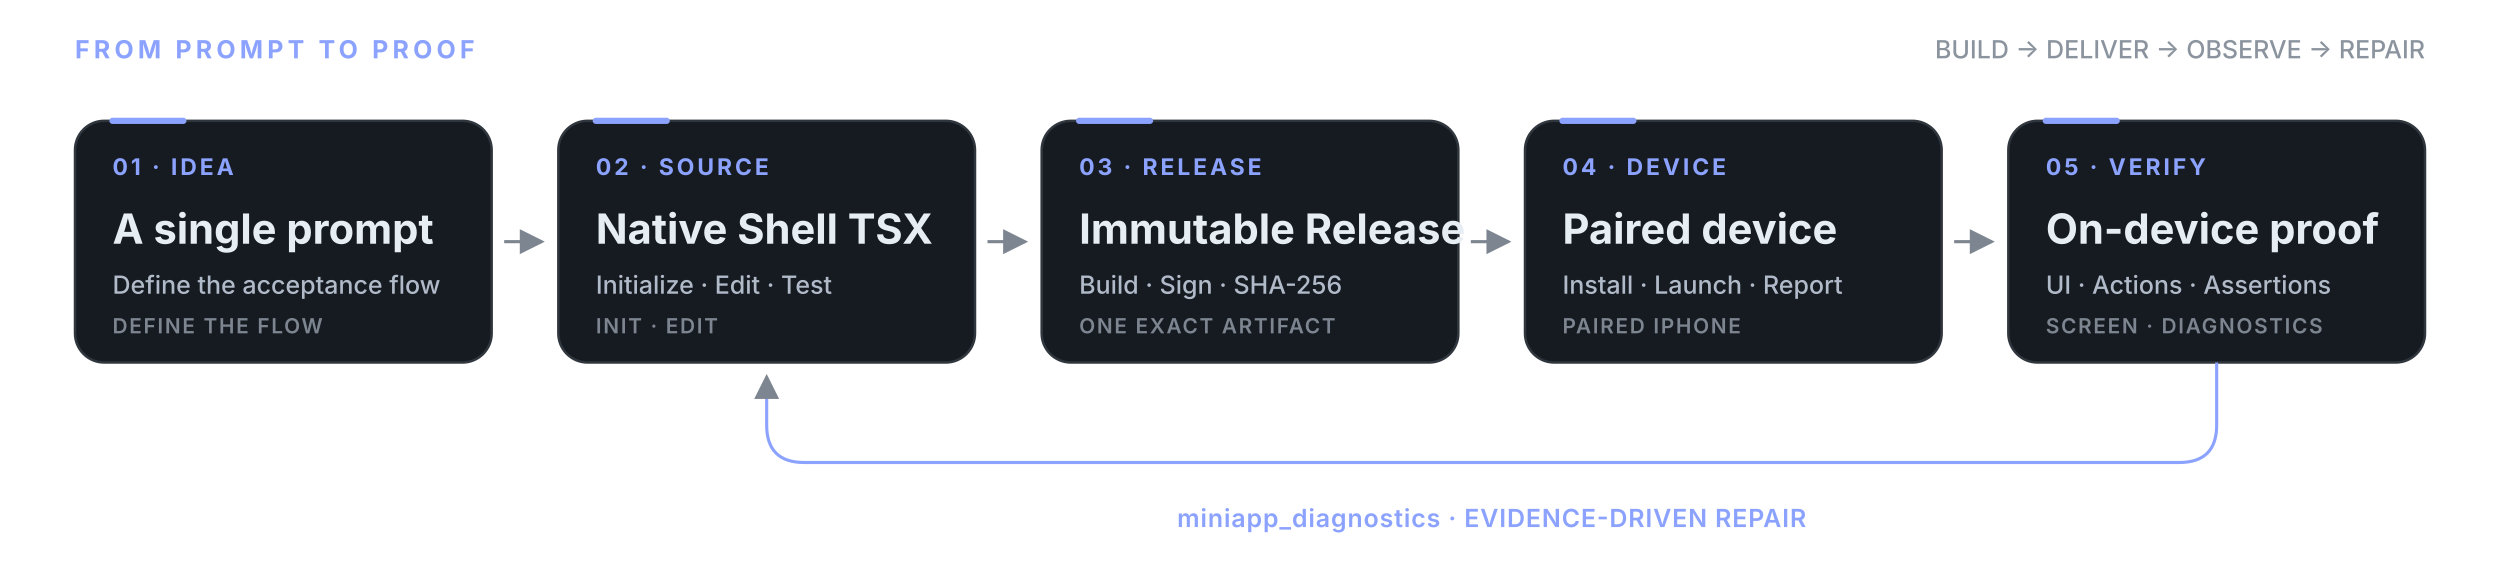
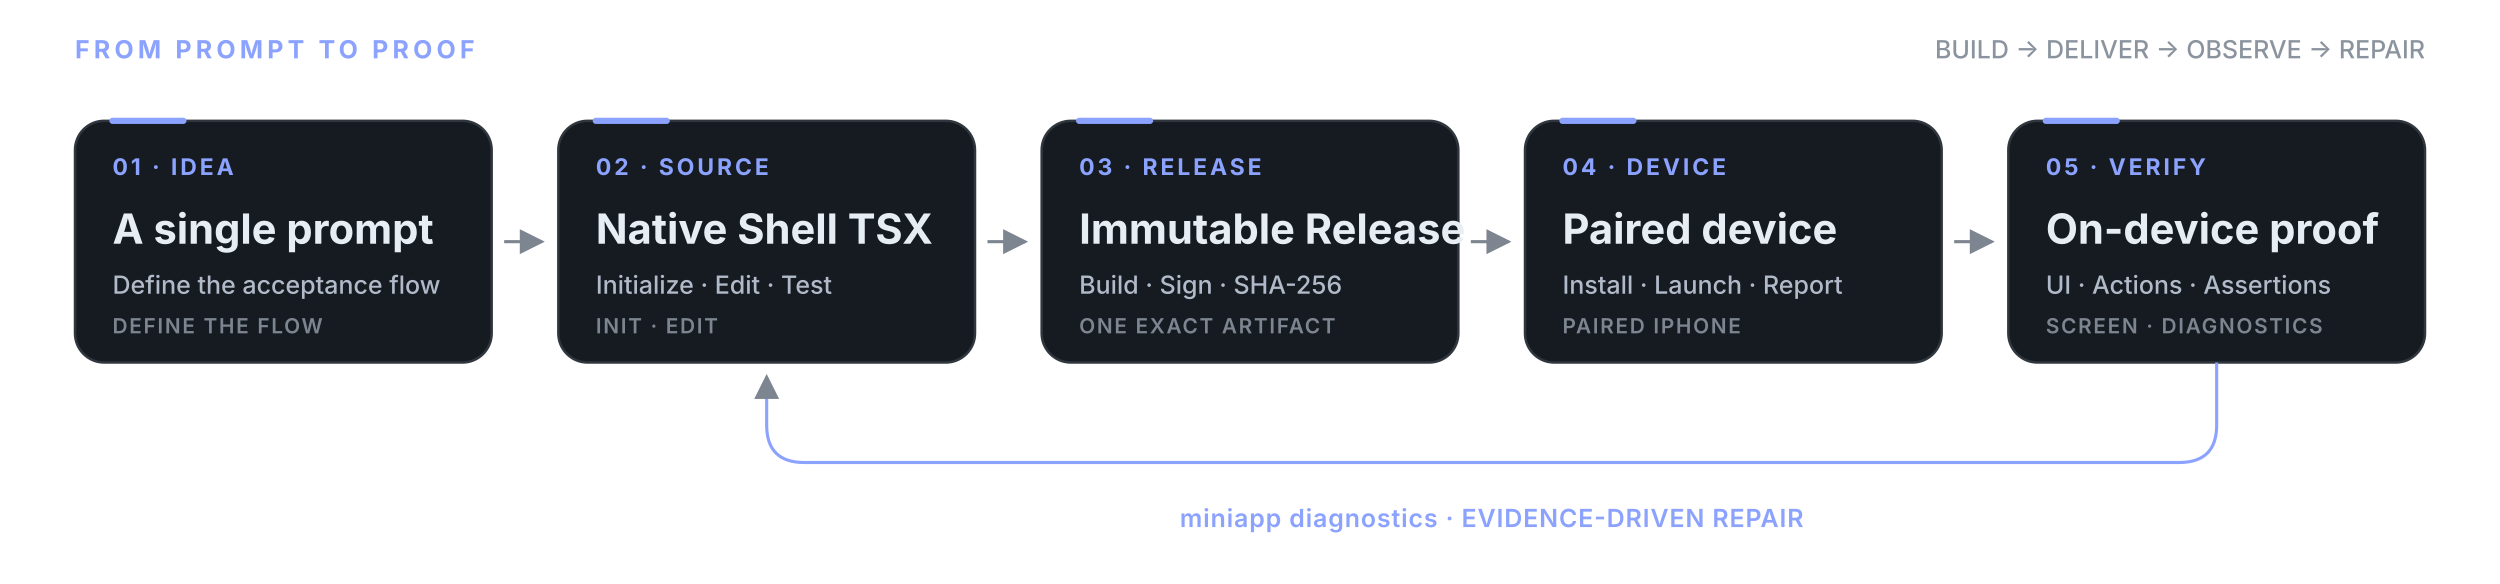
<svg xmlns="http://www.w3.org/2000/svg" viewBox="0 0 1200 280" role="img" aria-labelledby="title desc">
  <defs>
    <marker id="arrow" markerWidth="8" markerHeight="8" refX="7" refY="4" orient="auto" markerUnits="strokeWidth">
      <path d="M0,0 L8,4 L0,8 Z" fill="#7D8590" />
    </marker>
    <style>
      .eyebrow { font: 700 12px -apple-system, BlinkMacSystemFont, "Segoe UI", "PingFang SC", "Microsoft YaHei", sans-serif; letter-spacing: 2px; fill: #8CA2FF; }
      .topnote { font: 500 12px -apple-system, BlinkMacSystemFont, "Segoe UI", "PingFang SC", "Microsoft YaHei", sans-serif; fill: #8B949E; }
      .card { fill: #161B22; stroke: #30363D; stroke-width: 1.2; }
      .step { font: 700 11px -apple-system, BlinkMacSystemFont, "Segoe UI", "PingFang SC", "Microsoft YaHei", sans-serif; letter-spacing: 1.4px; fill: #8CA2FF; }
      .title { font: 650 20px -apple-system, BlinkMacSystemFont, "Segoe UI", "PingFang SC", "Microsoft YaHei", sans-serif; fill: #E6EDF3; }
      .subtitle { font: 500 12px -apple-system, BlinkMacSystemFont, "Segoe UI", "PingFang SC", "Microsoft YaHei", sans-serif; fill: #B1BAC8; }
      .meta { font: 600 10px -apple-system, BlinkMacSystemFont, "Segoe UI", "PingFang SC", "Microsoft YaHei", sans-serif; letter-spacing: .8px; fill: #7D8590; }
      .flow { fill: none; stroke: #7D8590; stroke-width: 1.5; marker-end: url(#arrow); }
      .loop { fill: none; stroke: #8CA2FF; stroke-width: 1.5; marker-end: url(#arrow); }
      .loop-label { font: 600 12px -apple-system, BlinkMacSystemFont, "Segoe UI", "PingFang SC", "Microsoft YaHei", sans-serif; letter-spacing: .4px; fill: #8CA2FF; }
    </style>
  </defs>
  <text x="36" y="28" class="eyebrow">FROM PROMPT TO PROOF</text>
  <text x="1164" y="28" text-anchor="end" class="topnote">BUILD → DELIVER → OBSERVE → REPAIR</text>
  <rect x="36" y="58" width="200" height="116" rx="14" class="card" />
  <path d="M54 58 H88" stroke="#8CA2FF" stroke-width="3" stroke-linecap="round" />
  <text x="54" y="84" class="step">01 · IDEA</text>
  <text x="54" y="117" class="title">A single prompt</text>
  <text x="54" y="141" class="subtitle">Define the acceptance flow</text>
  <text x="54" y="160" class="meta">DEFINE THE FLOW</text>
  <path d="M242 116 H260" class="flow" />
  <rect x="268" y="58" width="200" height="116" rx="14" class="card" />
  <path d="M286 58 H320" stroke="#8CA2FF" stroke-width="3" stroke-linecap="round" />
  <text x="286" y="84" class="step">02 · SOURCE</text>
  <text x="286" y="117" class="title">Native Shell TSX</text>
  <text x="286" y="141" class="subtitle">Initialize · Edit · Test</text>
  <text x="286" y="160" class="meta">INIT · EDIT</text>
  <path d="M474 116 H492" class="flow" />
  <rect x="500" y="58" width="200" height="116" rx="14" class="card" />
  <path d="M518 58 H552" stroke="#8CA2FF" stroke-width="3" stroke-linecap="round" />
  <text x="518" y="84" class="step">03 · RELEASE</text>
  <text x="518" y="117" class="title">Immutable Release</text>
  <text x="518" y="141" class="subtitle">Build · Sign · SHA-256</text>
  <text x="518" y="160" class="meta">ONE EXACT ARTIFACT</text>
  <path d="M706 116 H724" class="flow" />
  <rect x="732" y="58" width="200" height="116" rx="14" class="card" />
  <path d="M750 58 H784" stroke="#8CA2FF" stroke-width="3" stroke-linecap="round" />
  <text x="750" y="84" class="step">04 · DEVICE</text>
  <text x="750" y="117" class="title">Paired device</text>
  <text x="750" y="141" class="subtitle">Install · Launch · Report</text>
  <text x="750" y="160" class="meta">PAIRED IPHONE</text>
  <path d="M938 116 H956" class="flow" />
  <rect x="964" y="58" width="200" height="116" rx="14" class="card" />
  <path d="M982 58 H1016" stroke="#8CA2FF" stroke-width="3" stroke-linecap="round" />
  <text x="982" y="84" class="step">05 · VERIFY</text>
  <text x="982" y="117" class="title">On-device proof</text>
  <text x="982" y="141" class="subtitle">UI · Actions · Assertions</text>
  <text x="982" y="160" class="meta">SCREEN · DIAGNOSTICS</text>
  <path d="M1064 174 V204 Q1064 222 1046 222 H386 Q368 222 368 204 V181" class="loop" />
-   <text x="716" y="253" text-anchor="middle" class="loop-label">miniapp_diagnostics · EVIDENCE-DRIVEN REPAIR</text>
+   <text x="716" y="253" text-anchor="middle" class="loop-label">miniapp diagnostics · EVIDENCE-DRIVEN REPAIR</text>
</svg>
